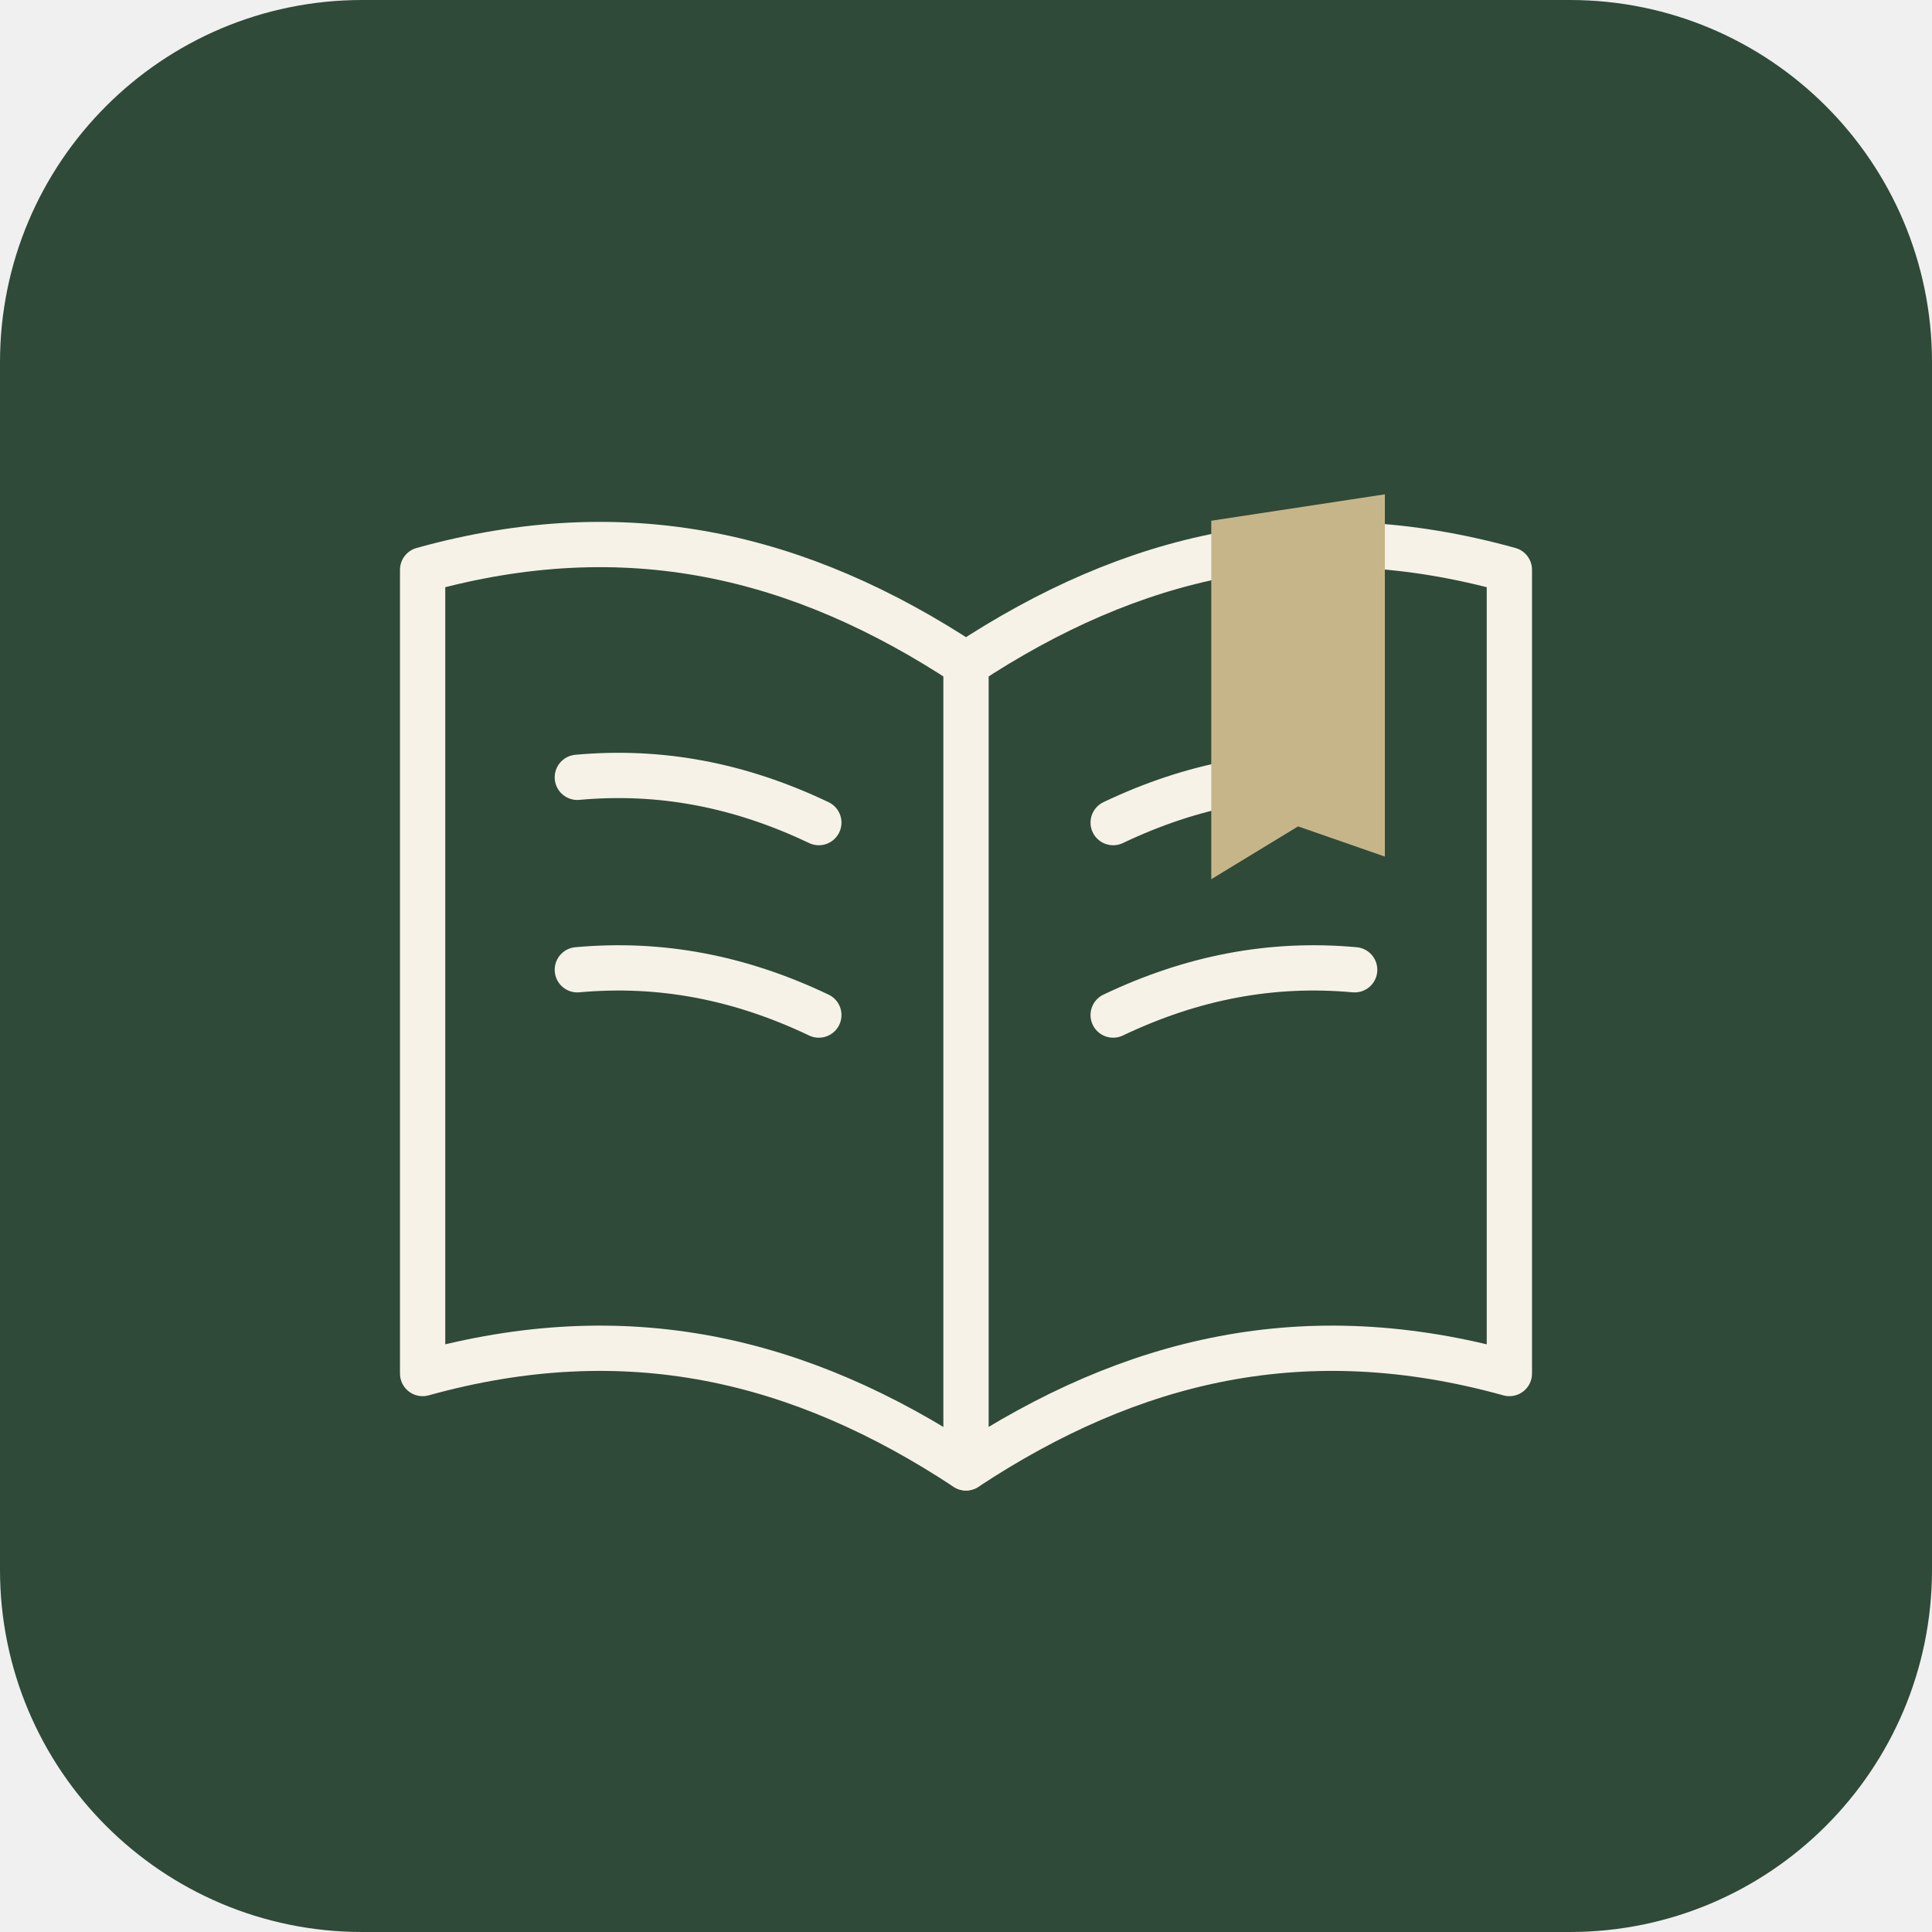
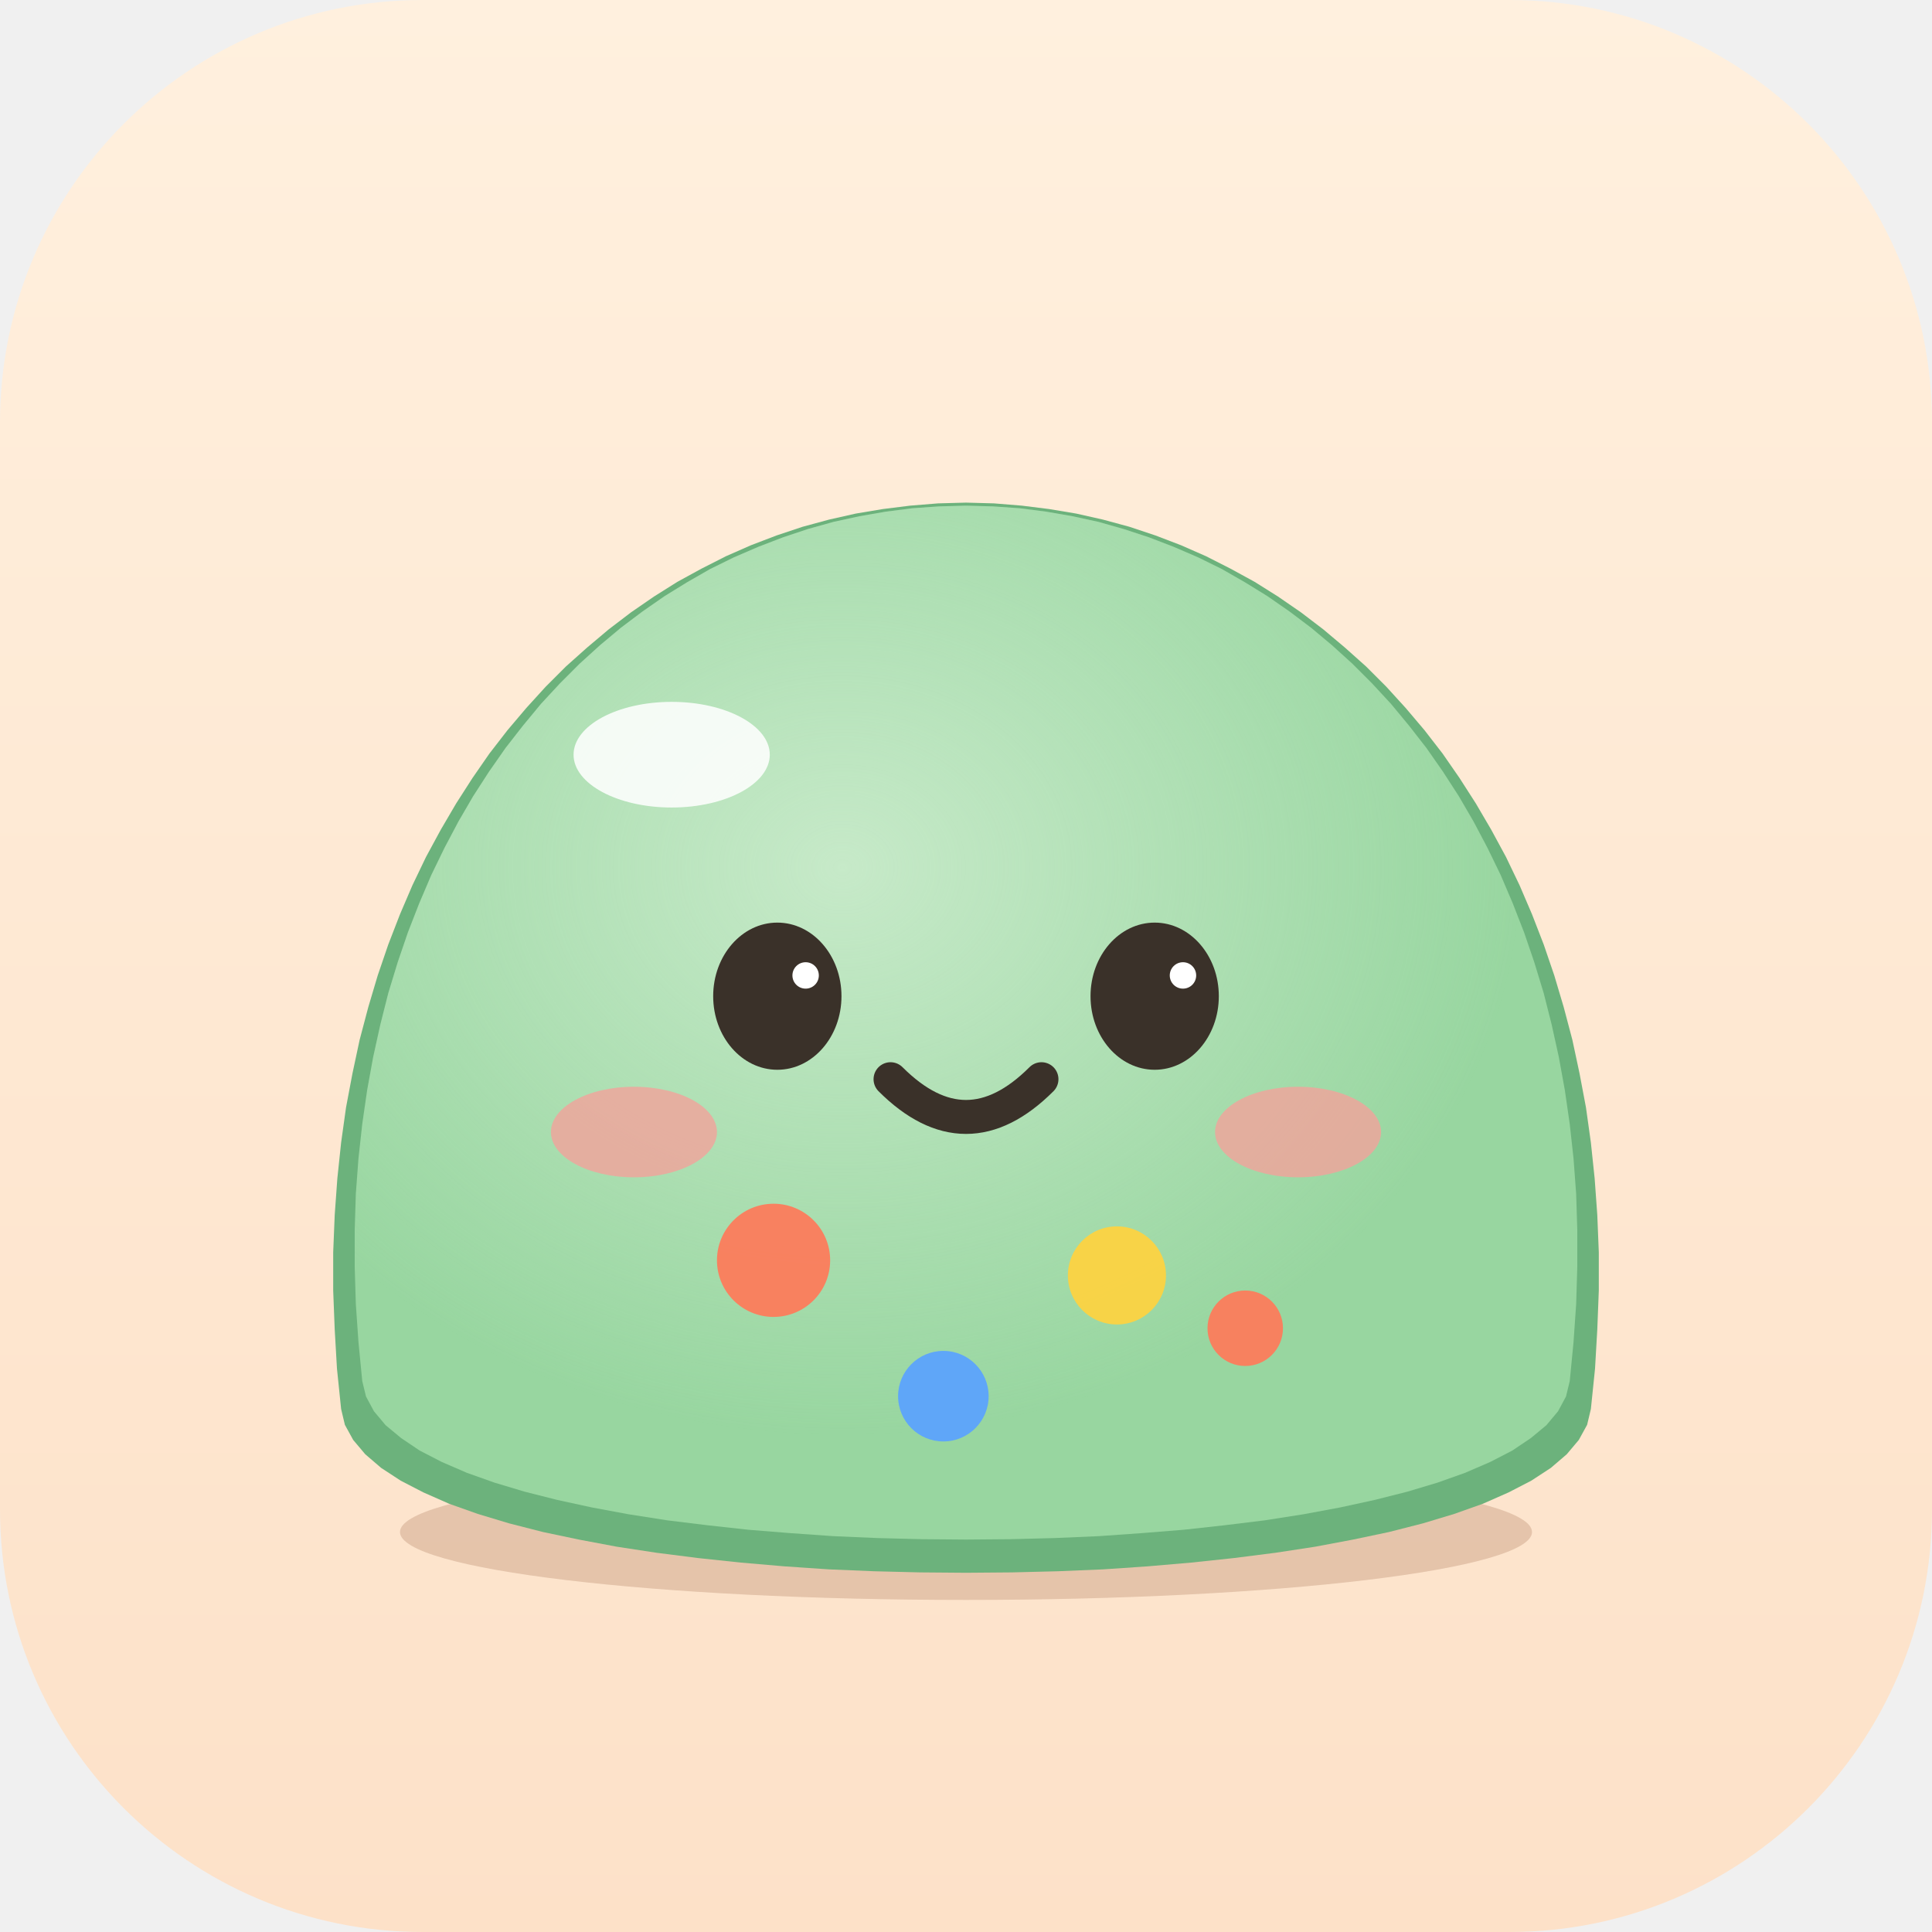
<svg xmlns="http://www.w3.org/2000/svg" viewBox="0 0 512 512">
-   <rect width="512" height="512" rx="96" fill="#2f4a38" />
-   <g fill="none" stroke="#f6f2e8" stroke-width="12" stroke-linecap="round" stroke-linejoin="round">
-     <path d="M112 151c54-15 100-4 144 25 44-29 90-40 144-25v213c-54-15-100-4-144 25-44-29-90-40-144-25Z" />
-     <path d="M256 176v213M153 206c22-2 43 2 64 12m-64 39c22-2 43 2 64 12m78-51c21-10 42-14 64-12m-64 63c21-10 42-14 64-12" />
-   </g>
-   <path d="M321 138v95l23-14 23 8v-96" fill="#c7b58a" />
+   <defs>
+     <linearGradient id="bg" x1="0" y1="0" x2="0" y2="1">
+       <stop offset="0" stop-color="#fff0de" />
+       <stop offset="1" stop-color="#fde1c8" />
+     </linearGradient>
+     <radialGradient id="hl" cx="40%" cy="35%" r="55%">
+       <stop offset="0" stop-color="#d6f0d6" stop-opacity=".75" />
+       <stop offset="1" stop-color="#d6f0d6" stop-opacity="0" />
+     </radialGradient>
+   </defs>
+   <rect width="512" height="512" rx="112" fill="url(#bg)" />
+   <ellipse cx="256" cy="406" rx="150" ry="18" fill="#aa785a" opacity=".3" />
+   <path d="M90.4 373.4 L89.3 362.7 L88.7 352.3 L88.3 342.0 L88.3 331.9 L88.7 322.0 L89.4 312.3 L90.4 302.8 L91.7 293.5 L93.4 284.5 L95.3 275.6 L97.6 266.9 L100.1 258.5 L102.9 250.3 L106.0 242.3 L109.3 234.6 L112.9 227.1 L116.8 219.9 L120.9 212.9 L125.2 206.2 L129.7 199.7 L134.5 193.5 L139.5 187.6 L144.6 182.0 L150.0 176.6 L155.6 171.6 L161.3 166.8 L167.2 162.3 L173.3 158.1 L179.5 154.2 L185.9 150.7 L192.4 147.4 L199.0 144.5 L205.8 141.9 L212.7 139.6 L219.7 137.7 L226.8 136.1 L234.0 134.9 L241.2 134.0 L248.6 133.4 L256.0 133.2 L263.4 133.4 L270.8 134.0 L278.0 134.9 L285.2 136.1 L292.3 137.7 L299.3 139.6 L306.2 141.9 L313.0 144.5 L319.6 147.4 L326.1 150.7 L332.5 154.2 L338.7 158.1 L344.8 162.3 L350.7 166.8 L356.4 171.6 L362.0 176.6 L367.4 182.0 L372.5 187.6 L377.5 193.5 L382.3 199.7 L386.8 206.2 L391.1 212.9 L395.2 219.9 L399.1 227.1 L402.7 234.6 L406.0 242.3 L409.1 250.3 L411.9 258.5 L414.4 266.9 L416.7 275.6 L418.6 284.5 L420.3 293.5 L421.6 302.8 L422.6 312.3 L423.3 322.0 L423.7 331.9 L423.7 342.0 L423.3 352.3 L422.7 362.7 L421.6 373.4 L420.6 377.6 L418.4 381.6 L415.2 385.4 L411.0 389.0 L405.8 392.4 L399.8 395.5 L393.0 398.5 L385.4 401.2 L377.1 403.7 L368.1 406.0 L358.6 408.0 L348.5 409.9 L338.0 411.5 L327.0 412.9 L315.7 414.1 L304.1 415.1 L292.3 415.9 L280.3 416.4 L268.2 416.7 L256.0 416.8 L243.8 416.7 L231.7 416.4 L219.7 415.9 L207.9 415.1 L196.3 414.1 L185.0 412.9 L174.0 411.5 L163.5 409.9 L153.4 408.0 L143.9 406.0 L134.9 403.7 L126.6 401.2 L119.0 398.5 L112.2 395.5 L106.2 392.4 L101.0 389.0 L96.8 385.4 L93.6 381.6 L91.4 377.6 L90.4 373.4 Z" fill="#6cb27c" />
+   <path d="M96.0 366.0 L95.0 355.7 L94.3 345.6 L94.0 335.7 L94.0 326.0 L94.3 316.4 L95.0 307.0 L96.0 297.9 L97.3 288.9 L98.9 280.1 L100.8 271.5 L102.9 263.2 L105.4 255.0 L108.1 247.1 L111.1 239.4 L114.3 231.9 L117.8 224.7 L121.5 217.7 L125.4 211.0 L129.6 204.5 L134.0 198.2 L138.6 192.3 L143.4 186.5 L148.4 181.1 L153.6 175.9 L159.0 171.0 L164.5 166.4 L170.2 162.1 L176.1 158.0 L182.1 154.3 L188.2 150.8 L194.5 147.7 L201.0 144.9 L207.5 142.4 L214.1 140.2 L220.9 138.3 L227.8 136.8 L234.7 135.6 L241.7 134.7 L248.8 134.2 L256.0 134.0 L263.2 134.2 L270.3 134.7 L277.3 135.6 L284.2 136.8 L291.1 138.3 L297.8 140.2 L304.5 142.4 L311.0 144.9 L317.5 147.7 L323.8 150.8 L329.9 154.3 L335.9 158.0 L341.8 162.1 L347.5 166.4 L353.0 171.0 L358.4 175.9 L363.6 181.1 L368.6 186.5 L373.4 192.3 L378.0 198.2 L382.4 204.5 L386.6 211.0 L390.5 217.7 L394.2 224.7 L397.7 231.9 L400.9 239.4 L403.9 247.1 L406.6 255.0 L409.1 263.2 L411.2 271.5 L413.1 280.1 L414.7 288.9 L416.0 297.9 L417.0 307.0 L417.7 316.4 L418.0 326.0 L418.0 335.7 L417.7 345.6 L417.0 355.7 L416.0 366.0 L415.0 370.1 L412.9 374.0 L409.8 377.7 L405.7 381.1 L400.8 384.4 L395.0 387.4 L388.3 390.3 L381.0 392.9 L373.0 395.3 L364.3 397.5 L355.1 399.5 L345.4 401.3 L335.2 402.9 L324.6 404.2 L313.7 405.4 L302.5 406.3 L291.1 407.1 L279.5 407.6 L267.8 407.9 L256.0 408.0 L244.2 407.9 L232.5 407.6 L220.9 407.1 L209.5 406.3 L198.3 405.4 L187.4 404.2 L176.8 402.9 L166.6 401.3 L156.9 399.5 L147.7 397.5 L139.0 395.3 L131.0 392.9 L123.7 390.3 L117.0 387.4 L111.2 384.4 L106.3 381.1 L102.2 377.7 L99.1 374.0 L97.0 370.1 L96.0 366.0 Z" fill="#98d6a0" />
+   <path d="M96.0 366.0 L95.0 355.7 L94.3 345.6 L94.0 335.7 L94.0 326.0 L94.3 316.4 L95.0 307.0 L96.0 297.9 L97.3 288.9 L98.9 280.1 L100.8 271.5 L102.9 263.2 L105.4 255.0 L108.1 247.1 L111.1 239.4 L114.3 231.9 L117.8 224.7 L121.5 217.7 L125.4 211.0 L129.6 204.5 L134.0 198.2 L138.6 192.3 L143.4 186.5 L148.4 181.1 L153.6 175.9 L159.0 171.0 L164.5 166.4 L170.2 162.1 L176.1 158.0 L182.1 154.3 L188.2 150.8 L194.5 147.7 L201.0 144.9 L207.5 142.4 L214.1 140.2 L220.9 138.3 L227.8 136.8 L234.7 135.6 L241.7 134.7 L248.8 134.2 L256.0 134.0 L263.2 134.2 L270.3 134.7 L277.3 135.6 L284.2 136.8 L291.1 138.3 L297.8 140.2 L304.5 142.4 L311.0 144.9 L317.5 147.7 L323.8 150.8 L329.9 154.3 L335.9 158.0 L341.8 162.1 L347.5 166.4 L353.0 171.0 L358.4 175.9 L363.6 181.1 L368.6 186.5 L373.4 192.3 L378.0 198.2 L382.4 204.5 L386.6 211.0 L390.5 217.7 L394.2 224.7 L397.7 231.9 L400.9 239.4 L403.9 247.1 L406.6 255.0 L409.1 263.2 L411.2 271.5 L413.1 280.1 L414.7 288.9 L416.0 297.9 L417.0 307.0 L417.7 316.4 L418.0 326.0 L418.0 335.7 L417.7 345.6 L417.0 355.7 L416.0 366.0 L415.0 370.1 L412.9 374.0 L409.8 377.7 L405.7 381.1 L400.8 384.4 L395.0 387.4 L388.3 390.3 L381.0 392.9 L373.0 395.3 L364.3 397.5 L355.1 399.5 L345.4 401.3 L335.2 402.9 L324.6 404.2 L313.7 405.4 L302.5 406.3 L291.1 407.1 L279.5 407.6 L267.8 407.9 L256.0 408.0 L244.2 407.9 L232.5 407.6 L220.9 407.1 L209.5 406.3 L198.3 405.4 L187.4 404.2 L176.8 402.9 L166.6 401.3 L156.9 399.5 L147.7 397.5 L139.0 395.3 L131.0 392.9 L123.7 390.3 L117.0 387.4 L111.2 384.4 L106.3 381.1 L102.2 377.7 L99.1 374.0 L97.0 370.1 L96.0 366.0 Z" fill="url(#hl)" />
+   <circle cx="205" cy="334" r="15" fill="rgb(255, 122, 89)" opacity=".92" />
+   <circle cx="296" cy="338" r="13" fill="rgb(255, 210, 63)" opacity=".92" />
+   <circle cx="250" cy="370" r="12" fill="rgb(90, 162, 255)" opacity=".92" />
+   <circle cx="330" cy="352" r="10" fill="rgb(255, 122, 89)" opacity=".92" />
+   <ellipse cx="178" cy="200" rx="26" ry="14" fill="#fff" opacity=".86" />
+   <ellipse cx="206" cy="264" rx="17" ry="19.5" fill="#3a3129" />
+   <ellipse cx="306" cy="264" rx="17" ry="19.5" fill="#3a3129" />
+   <circle cx="213.5" cy="258.5" r="3.5" fill="#fff" />
+   <circle cx="313.5" cy="258.5" r="3.5" fill="#fff" />
+   <ellipse cx="168" cy="300" rx="22" ry="12" fill="#f2a39b" opacity=".8" />
+   <ellipse cx="344" cy="300" rx="22" ry="12" fill="#f2a39b" opacity=".8" />
+   <path d="M236 286 Q256 306 276 286" fill="none" stroke="#3a3129" stroke-width="9" stroke-linecap="round" />
</svg>
